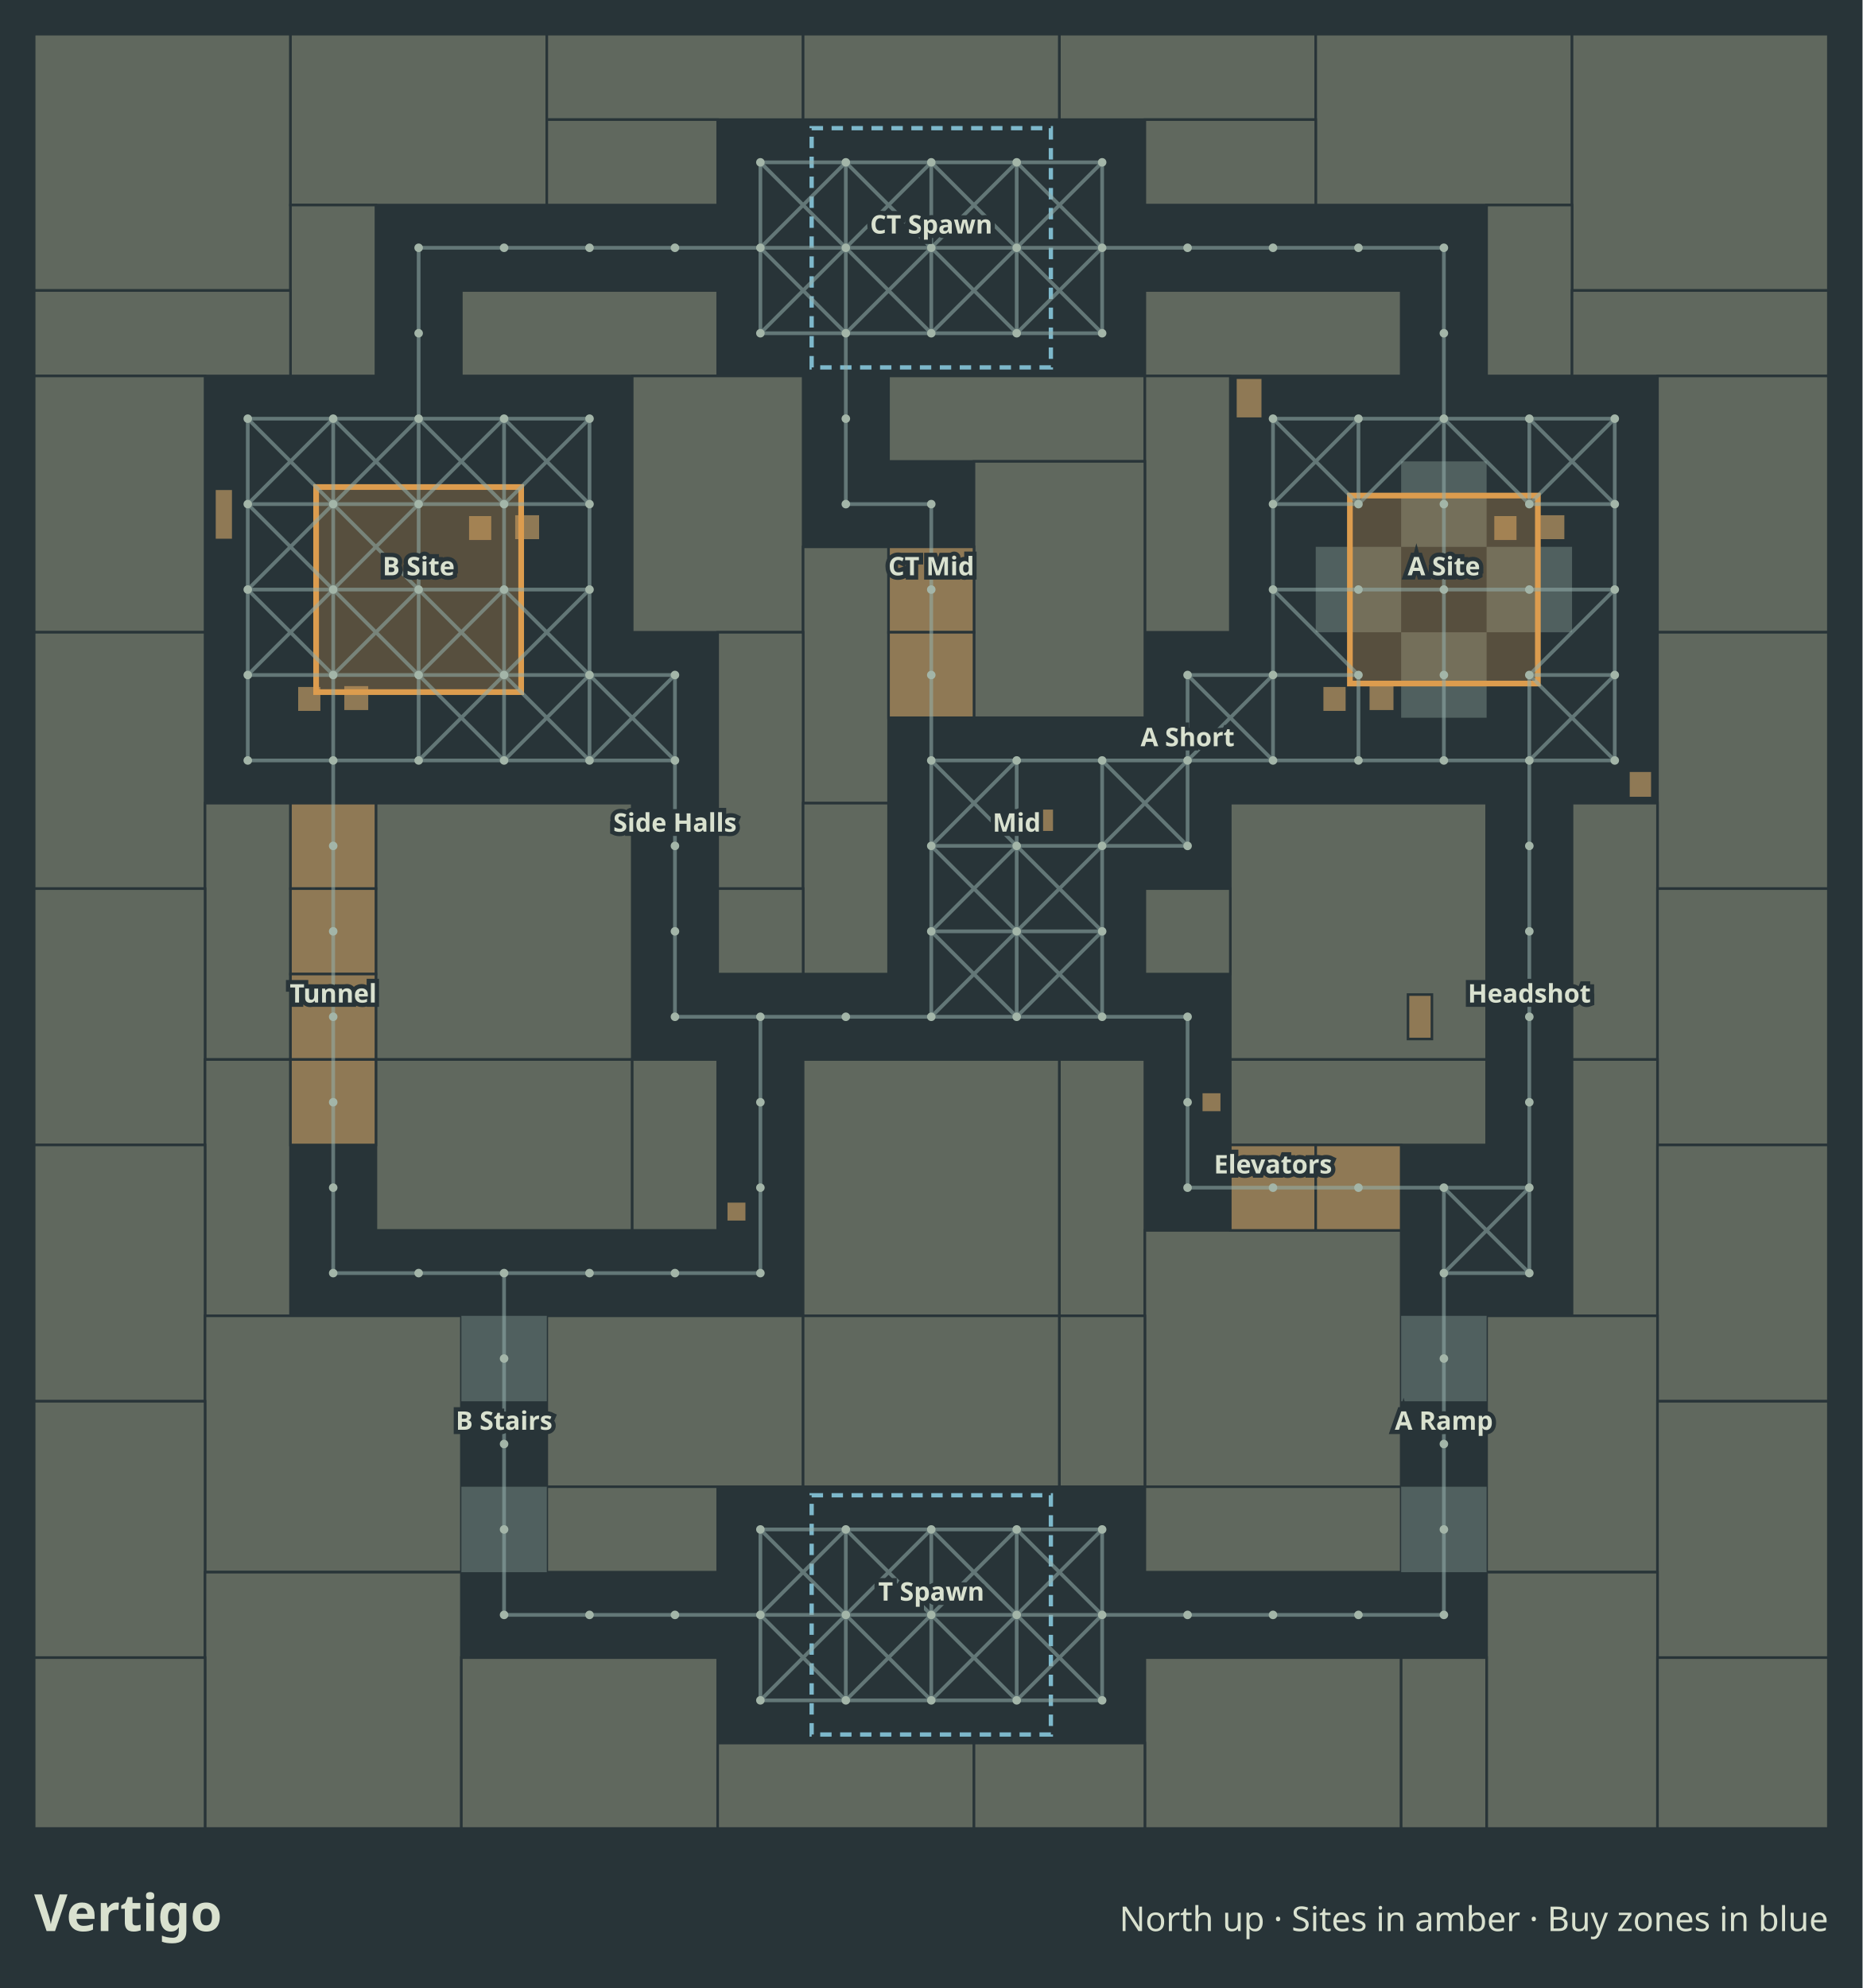
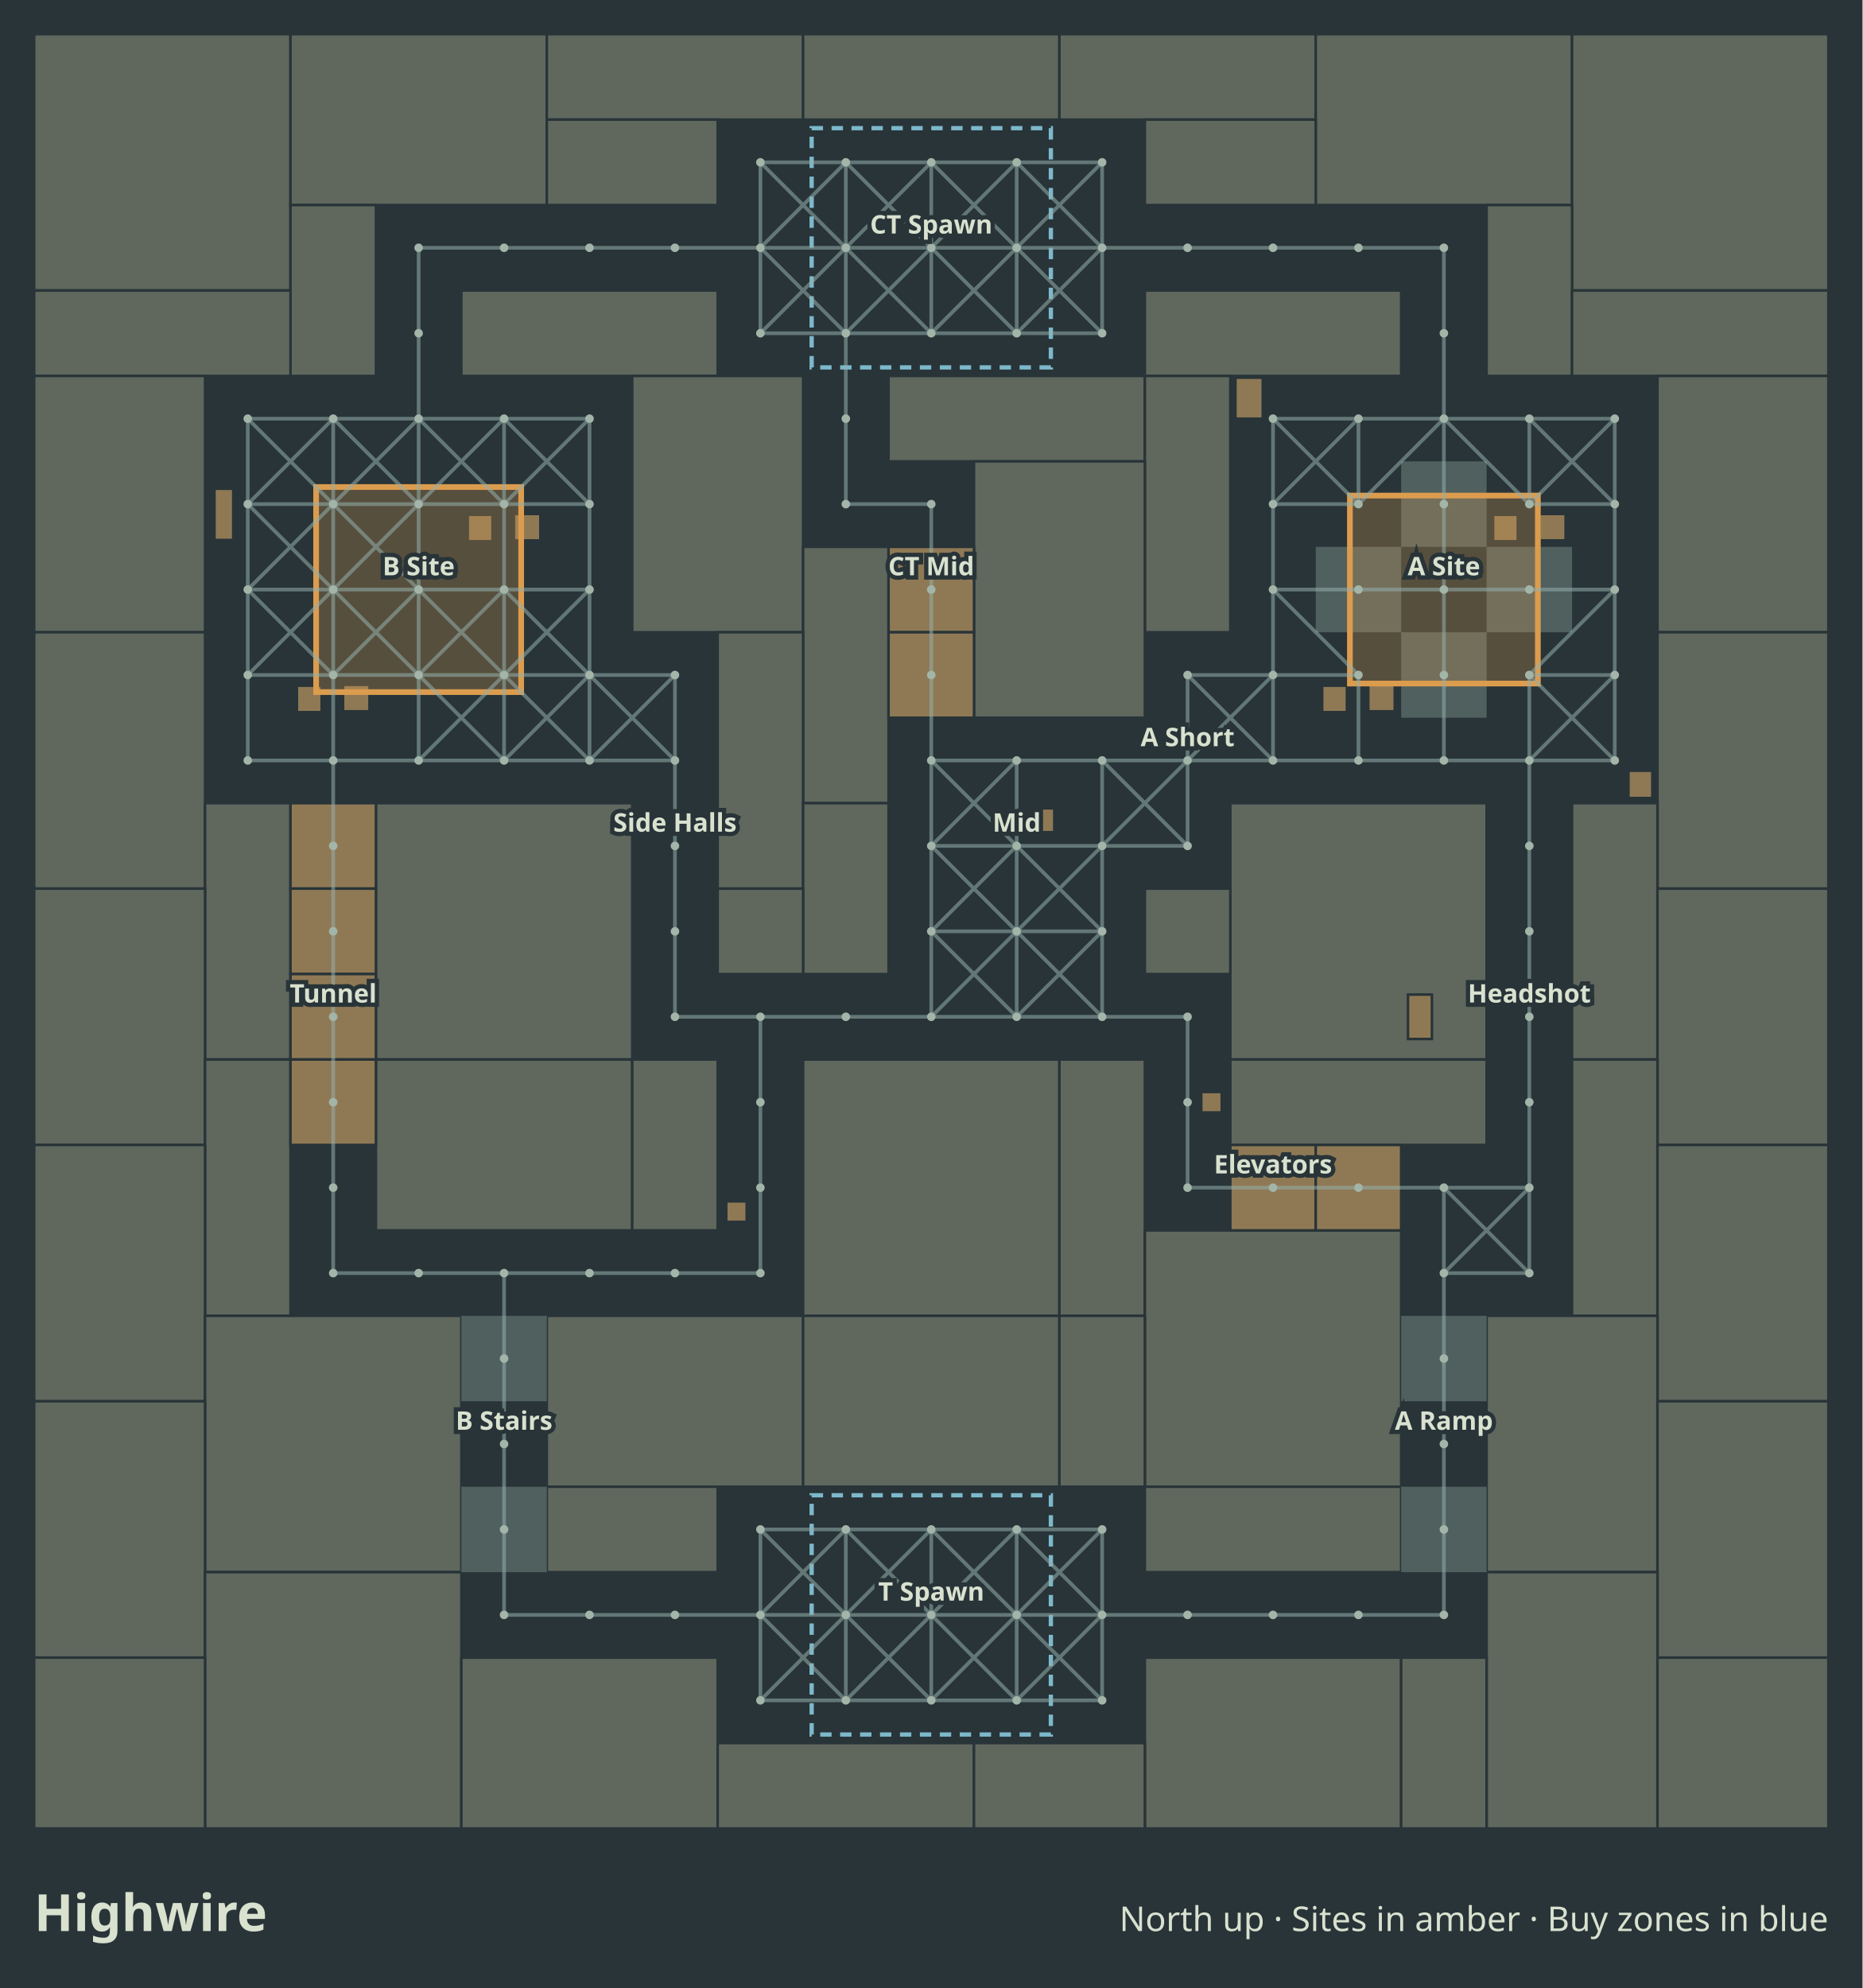
<svg xmlns="http://www.w3.org/2000/svg" viewBox="0 0 654 698" role="img" aria-labelledby="title">
  <rect width="100%" height="100%" fill="#283438" />
  <rect x="12" y="12" width="90" height="90" fill="#60685e" stroke="#283438" stroke-width=".9" />
  <rect x="102" y="12" width="90" height="60" fill="#60685e" stroke="#283438" stroke-width=".9" />
  <rect x="192" y="12" width="90" height="30" fill="#60685e" stroke="#283438" stroke-width=".9" />
  <rect x="282" y="12" width="90" height="30" fill="#60685e" stroke="#283438" stroke-width=".9" />
  <rect x="372" y="12" width="90" height="30" fill="#60685e" stroke="#283438" stroke-width=".9" />
  <rect x="462" y="12" width="90" height="60" fill="#60685e" stroke="#283438" stroke-width=".9" />
  <rect x="552" y="12" width="90" height="90" fill="#60685e" stroke="#283438" stroke-width=".9" />
  <rect x="192" y="42" width="60" height="30" fill="#60685e" stroke="#283438" stroke-width=".9" />
  <rect x="402" y="42" width="60" height="30" fill="#60685e" stroke="#283438" stroke-width=".9" />
  <rect x="102" y="72" width="30" height="60" fill="#60685e" stroke="#283438" stroke-width=".9" />
  <rect x="522" y="72" width="30" height="60" fill="#60685e" stroke="#283438" stroke-width=".9" />
  <rect x="12" y="102" width="90" height="30" fill="#60685e" stroke="#283438" stroke-width=".9" />
  <rect x="162" y="102" width="90" height="30" fill="#60685e" stroke="#283438" stroke-width=".9" />
  <rect x="402" y="102" width="90" height="30" fill="#60685e" stroke="#283438" stroke-width=".9" />
  <rect x="552" y="102" width="90" height="30" fill="#60685e" stroke="#283438" stroke-width=".9" />
  <rect x="12" y="132" width="60" height="90" fill="#60685e" stroke="#283438" stroke-width=".9" />
  <rect x="222" y="132" width="60" height="90" fill="#60685e" stroke="#283438" stroke-width=".9" />
  <rect x="312" y="132" width="90" height="30" fill="#60685e" stroke="#283438" stroke-width=".9" />
  <rect x="402" y="132" width="30" height="90" fill="#60685e" stroke="#283438" stroke-width=".9" />
  <rect x="582" y="132" width="60" height="90" fill="#60685e" stroke="#283438" stroke-width=".9" />
  <rect x="342" y="162" width="60" height="90" fill="#60685e" stroke="#283438" stroke-width=".9" />
  <rect x="282" y="192" width="30" height="90" fill="#60685e" stroke="#283438" stroke-width=".9" />
  <rect x="12" y="222" width="60" height="90" fill="#60685e" stroke="#283438" stroke-width=".9" />
  <rect x="252" y="222" width="30" height="90" fill="#60685e" stroke="#283438" stroke-width=".9" />
  <rect x="582" y="222" width="60" height="90" fill="#60685e" stroke="#283438" stroke-width=".9" />
  <rect x="72" y="282" width="30" height="90" fill="#60685e" stroke="#283438" stroke-width=".9" />
  <rect x="132" y="282" width="90" height="90" fill="#60685e" stroke="#283438" stroke-width=".9" />
  <rect x="282" y="282" width="30" height="60" fill="#60685e" stroke="#283438" stroke-width=".9" />
  <rect x="432" y="282" width="90" height="90" fill="#60685e" stroke="#283438" stroke-width=".9" />
  <rect x="552" y="282" width="30" height="90" fill="#60685e" stroke="#283438" stroke-width=".9" />
  <rect x="12" y="312" width="60" height="90" fill="#60685e" stroke="#283438" stroke-width=".9" />
  <rect x="252" y="312" width="30" height="30" fill="#60685e" stroke="#283438" stroke-width=".9" />
  <rect x="402" y="312" width="30" height="30" fill="#60685e" stroke="#283438" stroke-width=".9" />
  <rect x="582" y="312" width="60" height="90" fill="#60685e" stroke="#283438" stroke-width=".9" />
  <rect x="72" y="372" width="30" height="90" fill="#60685e" stroke="#283438" stroke-width=".9" />
  <rect x="132" y="372" width="90" height="60" fill="#60685e" stroke="#283438" stroke-width=".9" />
  <rect x="222" y="372" width="30" height="60" fill="#60685e" stroke="#283438" stroke-width=".9" />
  <rect x="282" y="372" width="90" height="90" fill="#60685e" stroke="#283438" stroke-width=".9" />
  <rect x="372" y="372" width="30" height="90" fill="#60685e" stroke="#283438" stroke-width=".9" />
  <rect x="432" y="372" width="90" height="30" fill="#60685e" stroke="#283438" stroke-width=".9" />
  <rect x="552" y="372" width="30" height="90" fill="#60685e" stroke="#283438" stroke-width=".9" />
  <rect x="12" y="402" width="60" height="90" fill="#60685e" stroke="#283438" stroke-width=".9" />
  <rect x="582" y="402" width="60" height="90" fill="#60685e" stroke="#283438" stroke-width=".9" />
  <rect x="402" y="432" width="90" height="90" fill="#60685e" stroke="#283438" stroke-width=".9" />
  <rect x="72" y="462" width="90" height="90" fill="#60685e" stroke="#283438" stroke-width=".9" />
  <rect x="192" y="462" width="90" height="60" fill="#60685e" stroke="#283438" stroke-width=".9" />
  <rect x="282" y="462" width="90" height="60" fill="#60685e" stroke="#283438" stroke-width=".9" />
  <rect x="372" y="462" width="30" height="60" fill="#60685e" stroke="#283438" stroke-width=".9" />
  <rect x="522" y="462" width="60" height="90" fill="#60685e" stroke="#283438" stroke-width=".9" />
  <rect x="12" y="492" width="60" height="90" fill="#60685e" stroke="#283438" stroke-width=".9" />
  <rect x="582" y="492" width="60" height="90" fill="#60685e" stroke="#283438" stroke-width=".9" />
  <rect x="192" y="522" width="60" height="30" fill="#60685e" stroke="#283438" stroke-width=".9" />
  <rect x="402" y="522" width="90" height="30" fill="#60685e" stroke="#283438" stroke-width=".9" />
  <rect x="72" y="552" width="90" height="90" fill="#60685e" stroke="#283438" stroke-width=".9" />
  <rect x="522" y="552" width="60" height="90" fill="#60685e" stroke="#283438" stroke-width=".9" />
  <rect x="12" y="582" width="60" height="60" fill="#60685e" stroke="#283438" stroke-width=".9" />
  <rect x="162" y="582" width="90" height="60" fill="#60685e" stroke="#283438" stroke-width=".9" />
  <rect x="402" y="582" width="90" height="60" fill="#60685e" stroke="#283438" stroke-width=".9" />
  <rect x="492" y="582" width="30" height="60" fill="#60685e" stroke="#283438" stroke-width=".9" />
  <rect x="582" y="582" width="60" height="60" fill="#60685e" stroke="#283438" stroke-width=".9" />
  <rect x="252" y="612" width="90" height="30" fill="#60685e" stroke="#283438" stroke-width=".9" />
  <rect x="342" y="612" width="60" height="30" fill="#60685e" stroke="#283438" stroke-width=".9" />
  <rect x="102" y="282" width="30" height="30" fill="#8f7955" stroke="#283438" stroke-width=".9" />
  <rect x="102" y="312" width="30" height="30" fill="#8f7955" stroke="#283438" stroke-width=".9" />
  <rect x="102" y="342" width="30" height="30" fill="#8f7955" stroke="#283438" stroke-width=".9" />
  <rect x="102" y="372" width="30" height="30" fill="#8f7955" stroke="#283438" stroke-width=".9" />
  <rect x="432" y="402" width="30" height="30" fill="#8f7955" stroke="#283438" stroke-width=".9" />
  <rect x="462" y="402" width="30" height="30" fill="#8f7955" stroke="#283438" stroke-width=".9" />
  <rect x="312" y="192" width="30" height="30" fill="#8f7955" stroke="#283438" stroke-width=".9" />
  <rect x="312" y="222" width="30" height="30" fill="#8f7955" stroke="#283438" stroke-width=".9" />
  <rect x="480.45" y="240.45" width="9.3" height="9.3" fill="#8f7955" stroke="#283438" stroke-width=".9" />
  <rect x="464.25" y="240.75" width="8.7" height="9.3" fill="#8f7955" stroke="#283438" stroke-width=".9" />
  <rect x="540.45" y="180.45" width="9.3" height="9.3" fill="#8f7955" stroke="#283438" stroke-width=".9" />
  <rect x="524.25" y="180.75" width="8.7" height="9.3" fill="#8f7955" stroke="#283438" stroke-width=".9" />
  <rect x="571.8" y="270.6" width="8.4" height="9.6" fill="#8f7955" stroke="#283438" stroke-width=".9" />
  <rect x="433.8" y="132.6" width="9.6" height="14.4" fill="#8f7955" stroke="#283438" stroke-width=".9" />
  <rect x="120.45" y="240.45" width="9.3" height="9.3" fill="#8f7955" stroke="#283438" stroke-width=".9" />
  <rect x="104.25" y="240.75" width="8.7" height="9.3" fill="#8f7955" stroke="#283438" stroke-width=".9" />
  <rect x="180.45" y="180.45" width="9.3" height="9.3" fill="#8f7955" stroke="#283438" stroke-width=".9" />
  <rect x="164.25" y="180.75" width="8.7" height="9.3" fill="#8f7955" stroke="#283438" stroke-width=".9" />
  <rect x="75.3" y="171.6" width="6.6" height="18" fill="#8f7955" stroke="#283438" stroke-width=".9" />
  <rect x="361.8" y="283.8" width="8.4" height="8.4" fill="#8f7955" stroke="#283438" stroke-width=".9" />
  <rect x="255" y="421.8" width="7.2" height="7.2" fill="#8f7955" stroke="#283438" stroke-width=".9" />
  <rect x="421.8" y="383.4" width="7.2" height="7.2" fill="#8f7955" stroke="#283438" stroke-width=".9" />
  <rect x="494.4" y="349.2" width="8.4" height="15.6" fill="#8f7955" stroke="#283438" stroke-width=".9" />
  <rect x="492" y="222" width="30" height="30" fill="#50605f" />
  <rect x="492" y="162" width="30" height="30" fill="#50605f" />
  <rect x="522" y="192" width="30" height="30" fill="#50605f" />
  <rect x="462" y="192" width="30" height="30" fill="#50605f" />
  <rect x="492" y="522" width="30" height="30" fill="#50605f" />
  <rect x="492" y="462" width="30" height="30" fill="#50605f" />
  <rect x="162" y="522" width="30" height="30" fill="#50605f" />
  <rect x="162" y="462" width="30" height="30" fill="#50605f" />
  <rect x="474" y="174" width="66" height="66" fill="#dc9c4e" fill-opacity=".26" stroke="#dc9c4e" stroke-width="2" />
  <rect x="111" y="171" width="72" height="72" fill="#dc9c4e" fill-opacity=".26" stroke="#dc9c4e" stroke-width="2" />
  <rect x="285" y="45" width="84" height="84" fill="none" stroke="#7db8cb" stroke-width="1.5" stroke-dasharray="4 3" />
  <rect x="285" y="525" width="84" height="84" fill="none" stroke="#7db8cb" stroke-width="1.5" stroke-dasharray="4 3" />
  <path d="M267 57L297 57M267 57L267 87M267 57L297 87M297 57L327 57M297 57L297 87M297 57L267 87M297 57L327 87M327 57L357 57M327 57L327 87M327 57L297 87M327 57L357 87M357 57L387 57M357 57L357 87M357 57L327 87M357 57L387 87M387 57L387 87M387 57L357 87M147 87L177 87M147 87L147 117M177 87L207 87M207 87L237 87M237 87L267 87M267 87L297 87M267 87L267 117M267 87L297 117M297 87L327 87M297 87L297 117M297 87L267 117M297 87L327 117M327 87L357 87M327 87L327 117M327 87L297 117M327 87L357 117M357 87L387 87M357 87L357 117M357 87L327 117M357 87L387 117M387 87L417 87M387 87L387 117M387 87L357 117M417 87L447 87M447 87L477 87M477 87L507 87M507 87L507 117M147 117L147 147M267 117L297 117M297 117L327 117M297 117L297 147M327 117L357 117M357 117L387 117M507 117L507 147M87 147L117 147M87 147L87 177M87 147L117 177M117 147L147 147M117 147L117 177M117 147L87 177M117 147L147 177M147 147L177 147M147 147L147 177M147 147L117 177M147 147L177 177M177 147L207 147M177 147L177 177M177 147L147 177M177 147L207 177M207 147L207 177M207 147L177 177M297 147L297 177M447 147L477 147M447 147L447 177M447 147L477 177M477 147L507 147M477 147L477 177M477 147L447 177M507 147L537 147M507 147L507 177M507 147L477 177M507 147L537 177M537 147L567 147M537 147L537 177M537 147L567 177M567 147L567 177M567 147L537 177M87 177L117 177M87 177L87 207M87 177L117 207M117 177L147 177M117 177L117 207M117 177L87 207M117 177L147 207M147 177L177 177M147 177L147 207M147 177L117 207M177 177L207 177M177 177L177 207M207 177L207 207M297 177L327 177M327 177L327 207M447 177L477 177M447 177L447 207M507 177L507 207M537 177L567 177M567 177L567 207M87 207L117 207M87 207L87 237M87 207L117 237M117 207L147 207M117 207L117 237M117 207L87 237M117 207L147 237M147 207L177 207M147 207L147 237M147 207L117 237M147 207L177 237M177 207L207 207M177 207L177 237M177 207L147 237M177 207L207 237M207 207L207 237M207 207L177 237M327 207L327 237M447 207L477 207M447 207L447 237M447 207L477 237M477 207L507 207M507 207L537 207M507 207L507 237M537 207L567 207M567 207L567 237M567 207L537 237M87 237L117 237M87 237L87 267M117 237L147 237M117 237L117 267M147 237L177 237M147 237L147 267M147 237L177 267M177 237L207 237M177 237L177 267M177 237L147 267M177 237L207 267M207 237L237 237M207 237L207 267M207 237L177 267M207 237L237 267M237 237L237 267M237 237L207 267M327 237L327 267M417 237L447 237M417 237L417 267M417 237L447 267M447 237L477 237M447 237L447 267M447 237L417 267M477 237L477 267M507 237L507 267M537 237L567 237M537 237L537 267M537 237L567 267M567 237L567 267M567 237L537 267M87 267L117 267M117 267L147 267M117 267L117 297M147 267L177 267M177 267L207 267M207 267L237 267M237 267L237 297M327 267L357 267M327 267L327 297M327 267L357 297M357 267L387 267M357 267L357 297M357 267L327 297M387 267L417 267M387 267L387 297M387 267L417 297M417 267L447 267M417 267L417 297M417 267L387 297M447 267L477 267M477 267L507 267M507 267L537 267M537 267L567 267M537 267L537 297M117 297L117 327M237 297L237 327M327 297L357 297M327 297L327 327M327 297L357 327M357 297L387 297M357 297L357 327M357 297L327 327M357 297L387 327M387 297L417 297M387 297L387 327M387 297L357 327M537 297L537 327M117 327L117 357M237 327L237 357M327 327L357 327M327 327L327 357M327 327L357 357M357 327L387 327M357 327L357 357M357 327L327 357M357 327L387 357M387 327L387 357M387 327L357 357M537 327L537 357M117 357L117 387M237 357L267 357M267 357L297 357M267 357L267 387M297 357L327 357M327 357L357 357M357 357L387 357M387 357L417 357M417 357L417 387M537 357L537 387M117 387L117 417M267 387L267 417M417 387L417 417M537 387L537 417M117 417L117 447M267 417L267 447M417 417L447 417M447 417L477 417M477 417L507 417M507 417L537 417M507 417L507 447M507 417L537 447M537 417L537 447M537 417L507 447M117 447L147 447M147 447L177 447M177 447L207 447M177 447L177 477M207 447L237 447M237 447L267 447M507 447L537 447M507 447L507 477M177 477L177 507M507 477L507 507M177 507L177 537M507 507L507 537M177 537L177 567M267 537L297 537M267 537L267 567M267 537L297 567M297 537L327 537M297 537L297 567M297 537L267 567M297 537L327 567M327 537L357 537M327 537L327 567M327 537L297 567M327 537L357 567M357 537L387 537M357 537L357 567M357 537L327 567M357 537L387 567M387 537L387 567M387 537L357 567M507 537L507 567M177 567L207 567M207 567L237 567M237 567L267 567M267 567L297 567M267 567L267 597M267 567L297 597M297 567L327 567M297 567L297 597M297 567L267 597M297 567L327 597M327 567L357 567M327 567L327 597M327 567L297 597M327 567L357 597M357 567L387 567M357 567L357 597M357 567L327 597M357 567L387 597M387 567L417 567M387 567L387 597M387 567L357 597M417 567L447 567M447 567L477 567M477 567L507 567M267 597L297 597M297 597L327 597M327 597L357 597M357 597L387 597" stroke="#94aeac" stroke-opacity=".55" fill="none" stroke-width="1.3" />
  <circle cx="267" cy="57" r="1.5" fill="#a3b5a8" />
  <circle cx="297" cy="57" r="1.5" fill="#a3b5a8" />
  <circle cx="327" cy="57" r="1.5" fill="#a3b5a8" />
  <circle cx="357" cy="57" r="1.5" fill="#a3b5a8" />
  <circle cx="387" cy="57" r="1.5" fill="#a3b5a8" />
  <circle cx="147" cy="87" r="1.5" fill="#a3b5a8" />
  <circle cx="177" cy="87" r="1.5" fill="#a3b5a8" />
  <circle cx="207" cy="87" r="1.5" fill="#a3b5a8" />
  <circle cx="237" cy="87" r="1.5" fill="#a3b5a8" />
  <circle cx="267" cy="87" r="1.5" fill="#a3b5a8" />
  <circle cx="297" cy="87" r="1.5" fill="#a3b5a8" />
  <circle cx="327" cy="87" r="1.5" fill="#a3b5a8" />
  <circle cx="357" cy="87" r="1.5" fill="#a3b5a8" />
  <circle cx="387" cy="87" r="1.5" fill="#a3b5a8" />
  <circle cx="417" cy="87" r="1.5" fill="#a3b5a8" />
  <circle cx="447" cy="87" r="1.5" fill="#a3b5a8" />
  <circle cx="477" cy="87" r="1.5" fill="#a3b5a8" />
  <circle cx="507" cy="87" r="1.5" fill="#a3b5a8" />
  <circle cx="147" cy="117" r="1.5" fill="#a3b5a8" />
  <circle cx="267" cy="117" r="1.5" fill="#a3b5a8" />
  <circle cx="297" cy="117" r="1.5" fill="#a3b5a8" />
  <circle cx="327" cy="117" r="1.5" fill="#a3b5a8" />
  <circle cx="357" cy="117" r="1.5" fill="#a3b5a8" />
  <circle cx="387" cy="117" r="1.5" fill="#a3b5a8" />
  <circle cx="507" cy="117" r="1.5" fill="#a3b5a8" />
  <circle cx="87" cy="147" r="1.5" fill="#a3b5a8" />
  <circle cx="117" cy="147" r="1.5" fill="#a3b5a8" />
  <circle cx="147" cy="147" r="1.5" fill="#a3b5a8" />
  <circle cx="177" cy="147" r="1.5" fill="#a3b5a8" />
  <circle cx="207" cy="147" r="1.5" fill="#a3b5a8" />
  <circle cx="297" cy="147" r="1.5" fill="#a3b5a8" />
  <circle cx="447" cy="147" r="1.5" fill="#a3b5a8" />
  <circle cx="477" cy="147" r="1.5" fill="#a3b5a8" />
  <circle cx="507" cy="147" r="1.5" fill="#a3b5a8" />
  <circle cx="537" cy="147" r="1.5" fill="#a3b5a8" />
  <circle cx="567" cy="147" r="1.5" fill="#a3b5a8" />
  <circle cx="87" cy="177" r="1.5" fill="#a3b5a8" />
  <circle cx="117" cy="177" r="1.5" fill="#a3b5a8" />
  <circle cx="147" cy="177" r="1.5" fill="#a3b5a8" />
  <circle cx="177" cy="177" r="1.5" fill="#a3b5a8" />
  <circle cx="207" cy="177" r="1.5" fill="#a3b5a8" />
  <circle cx="297" cy="177" r="1.5" fill="#a3b5a8" />
  <circle cx="327" cy="177" r="1.5" fill="#a3b5a8" />
  <circle cx="447" cy="177" r="1.5" fill="#a3b5a8" />
  <circle cx="477" cy="177" r="1.5" fill="#a3b5a8" />
  <circle cx="507" cy="177" r="1.5" fill="#a3b5a8" />
  <circle cx="537" cy="177" r="1.5" fill="#a3b5a8" />
  <circle cx="567" cy="177" r="1.5" fill="#a3b5a8" />
  <circle cx="87" cy="207" r="1.5" fill="#a3b5a8" />
  <circle cx="117" cy="207" r="1.5" fill="#a3b5a8" />
  <circle cx="147" cy="207" r="1.5" fill="#a3b5a8" />
  <circle cx="177" cy="207" r="1.5" fill="#a3b5a8" />
  <circle cx="207" cy="207" r="1.5" fill="#a3b5a8" />
  <circle cx="327" cy="207" r="1.5" fill="#a3b5a8" />
  <circle cx="447" cy="207" r="1.5" fill="#a3b5a8" />
  <circle cx="477" cy="207" r="1.5" fill="#a3b5a8" />
  <circle cx="507" cy="207" r="1.5" fill="#a3b5a8" />
  <circle cx="537" cy="207" r="1.5" fill="#a3b5a8" />
  <circle cx="567" cy="207" r="1.5" fill="#a3b5a8" />
  <circle cx="87" cy="237" r="1.5" fill="#a3b5a8" />
  <circle cx="117" cy="237" r="1.5" fill="#a3b5a8" />
  <circle cx="147" cy="237" r="1.5" fill="#a3b5a8" />
  <circle cx="177" cy="237" r="1.5" fill="#a3b5a8" />
  <circle cx="207" cy="237" r="1.5" fill="#a3b5a8" />
  <circle cx="237" cy="237" r="1.5" fill="#a3b5a8" />
  <circle cx="327" cy="237" r="1.5" fill="#a3b5a8" />
  <circle cx="417" cy="237" r="1.5" fill="#a3b5a8" />
  <circle cx="447" cy="237" r="1.5" fill="#a3b5a8" />
  <circle cx="477" cy="237" r="1.5" fill="#a3b5a8" />
  <circle cx="507" cy="237" r="1.5" fill="#a3b5a8" />
  <circle cx="537" cy="237" r="1.5" fill="#a3b5a8" />
  <circle cx="567" cy="237" r="1.5" fill="#a3b5a8" />
  <circle cx="87" cy="267" r="1.5" fill="#a3b5a8" />
  <circle cx="117" cy="267" r="1.5" fill="#a3b5a8" />
  <circle cx="147" cy="267" r="1.5" fill="#a3b5a8" />
  <circle cx="177" cy="267" r="1.5" fill="#a3b5a8" />
  <circle cx="207" cy="267" r="1.5" fill="#a3b5a8" />
  <circle cx="237" cy="267" r="1.5" fill="#a3b5a8" />
  <circle cx="327" cy="267" r="1.5" fill="#a3b5a8" />
  <circle cx="357" cy="267" r="1.5" fill="#a3b5a8" />
  <circle cx="387" cy="267" r="1.5" fill="#a3b5a8" />
  <circle cx="417" cy="267" r="1.5" fill="#a3b5a8" />
  <circle cx="447" cy="267" r="1.5" fill="#a3b5a8" />
  <circle cx="477" cy="267" r="1.5" fill="#a3b5a8" />
  <circle cx="507" cy="267" r="1.5" fill="#a3b5a8" />
  <circle cx="537" cy="267" r="1.5" fill="#a3b5a8" />
  <circle cx="567" cy="267" r="1.5" fill="#a3b5a8" />
  <circle cx="117" cy="297" r="1.5" fill="#a3b5a8" />
  <circle cx="237" cy="297" r="1.5" fill="#a3b5a8" />
  <circle cx="327" cy="297" r="1.5" fill="#a3b5a8" />
  <circle cx="357" cy="297" r="1.5" fill="#a3b5a8" />
  <circle cx="387" cy="297" r="1.5" fill="#a3b5a8" />
  <circle cx="417" cy="297" r="1.5" fill="#a3b5a8" />
  <circle cx="537" cy="297" r="1.5" fill="#a3b5a8" />
  <circle cx="117" cy="327" r="1.5" fill="#a3b5a8" />
  <circle cx="237" cy="327" r="1.5" fill="#a3b5a8" />
  <circle cx="327" cy="327" r="1.5" fill="#a3b5a8" />
  <circle cx="357" cy="327" r="1.5" fill="#a3b5a8" />
  <circle cx="387" cy="327" r="1.5" fill="#a3b5a8" />
  <circle cx="537" cy="327" r="1.5" fill="#a3b5a8" />
  <circle cx="117" cy="357" r="1.5" fill="#a3b5a8" />
  <circle cx="237" cy="357" r="1.5" fill="#a3b5a8" />
  <circle cx="267" cy="357" r="1.5" fill="#a3b5a8" />
  <circle cx="297" cy="357" r="1.5" fill="#a3b5a8" />
  <circle cx="327" cy="357" r="1.5" fill="#a3b5a8" />
  <circle cx="357" cy="357" r="1.5" fill="#a3b5a8" />
  <circle cx="387" cy="357" r="1.5" fill="#a3b5a8" />
  <circle cx="417" cy="357" r="1.5" fill="#a3b5a8" />
  <circle cx="537" cy="357" r="1.5" fill="#a3b5a8" />
  <circle cx="117" cy="387" r="1.5" fill="#a3b5a8" />
  <circle cx="267" cy="387" r="1.5" fill="#a3b5a8" />
  <circle cx="417" cy="387" r="1.5" fill="#a3b5a8" />
  <circle cx="537" cy="387" r="1.5" fill="#a3b5a8" />
  <circle cx="117" cy="417" r="1.5" fill="#a3b5a8" />
  <circle cx="267" cy="417" r="1.5" fill="#a3b5a8" />
  <circle cx="417" cy="417" r="1.5" fill="#a3b5a8" />
  <circle cx="447" cy="417" r="1.5" fill="#a3b5a8" />
  <circle cx="477" cy="417" r="1.5" fill="#a3b5a8" />
  <circle cx="507" cy="417" r="1.5" fill="#a3b5a8" />
  <circle cx="537" cy="417" r="1.5" fill="#a3b5a8" />
  <circle cx="117" cy="447" r="1.5" fill="#a3b5a8" />
  <circle cx="147" cy="447" r="1.5" fill="#a3b5a8" />
  <circle cx="177" cy="447" r="1.5" fill="#a3b5a8" />
  <circle cx="207" cy="447" r="1.5" fill="#a3b5a8" />
  <circle cx="237" cy="447" r="1.5" fill="#a3b5a8" />
  <circle cx="267" cy="447" r="1.5" fill="#a3b5a8" />
  <circle cx="507" cy="447" r="1.5" fill="#a3b5a8" />
  <circle cx="537" cy="447" r="1.5" fill="#a3b5a8" />
  <circle cx="177" cy="477" r="1.5" fill="#a3b5a8" />
  <circle cx="507" cy="477" r="1.5" fill="#a3b5a8" />
  <circle cx="177" cy="507" r="1.5" fill="#a3b5a8" />
  <circle cx="507" cy="507" r="1.5" fill="#a3b5a8" />
  <circle cx="177" cy="537" r="1.5" fill="#a3b5a8" />
  <circle cx="267" cy="537" r="1.5" fill="#a3b5a8" />
  <circle cx="297" cy="537" r="1.5" fill="#a3b5a8" />
  <circle cx="327" cy="537" r="1.5" fill="#a3b5a8" />
  <circle cx="357" cy="537" r="1.5" fill="#a3b5a8" />
  <circle cx="387" cy="537" r="1.5" fill="#a3b5a8" />
  <circle cx="507" cy="537" r="1.5" fill="#a3b5a8" />
  <circle cx="177" cy="567" r="1.5" fill="#a3b5a8" />
  <circle cx="207" cy="567" r="1.5" fill="#a3b5a8" />
  <circle cx="237" cy="567" r="1.5" fill="#a3b5a8" />
  <circle cx="267" cy="567" r="1.5" fill="#a3b5a8" />
  <circle cx="297" cy="567" r="1.5" fill="#a3b5a8" />
  <circle cx="327" cy="567" r="1.5" fill="#a3b5a8" />
  <circle cx="357" cy="567" r="1.5" fill="#a3b5a8" />
  <circle cx="387" cy="567" r="1.5" fill="#a3b5a8" />
  <circle cx="417" cy="567" r="1.5" fill="#a3b5a8" />
  <circle cx="447" cy="567" r="1.5" fill="#a3b5a8" />
  <circle cx="477" cy="567" r="1.5" fill="#a3b5a8" />
  <circle cx="507" cy="567" r="1.5" fill="#a3b5a8" />
  <circle cx="267" cy="597" r="1.5" fill="#a3b5a8" />
  <circle cx="297" cy="597" r="1.5" fill="#a3b5a8" />
  <circle cx="327" cy="597" r="1.5" fill="#a3b5a8" />
  <circle cx="357" cy="597" r="1.5" fill="#a3b5a8" />
  <circle cx="387" cy="597" r="1.5" fill="#a3b5a8" />
  <text x="507" y="502" fill="#d9e1cf" stroke="#283438" stroke-width="3" paint-order="stroke" text-anchor="middle" font-family="system-ui,sans-serif" font-weight="600" font-size="9">A Ramp</text>
  <text x="177" y="502" fill="#d9e1cf" stroke="#283438" stroke-width="3" paint-order="stroke" text-anchor="middle" font-family="system-ui,sans-serif" font-weight="600" font-size="9">B Stairs</text>
  <text x="357" y="292" fill="#d9e1cf" stroke="#283438" stroke-width="3" paint-order="stroke" text-anchor="middle" font-family="system-ui,sans-serif" font-weight="600" font-size="9">Mid</text>
  <text x="447" y="412" fill="#d9e1cf" stroke="#283438" stroke-width="3" paint-order="stroke" text-anchor="middle" font-family="system-ui,sans-serif" font-weight="600" font-size="9">Elevators</text>
  <text x="417" y="262" fill="#d9e1cf" stroke="#283438" stroke-width="3" paint-order="stroke" text-anchor="middle" font-family="system-ui,sans-serif" font-weight="600" font-size="9">A Short</text>
  <text x="237" y="292" fill="#d9e1cf" stroke="#283438" stroke-width="3" paint-order="stroke" text-anchor="middle" font-family="system-ui,sans-serif" font-weight="600" font-size="9">Side Halls</text>
  <text x="117" y="352" fill="#d9e1cf" stroke="#283438" stroke-width="3" paint-order="stroke" text-anchor="middle" font-family="system-ui,sans-serif" font-weight="600" font-size="9">Tunnel</text>
  <text x="327" y="202" fill="#d9e1cf" stroke="#283438" stroke-width="3" paint-order="stroke" text-anchor="middle" font-family="system-ui,sans-serif" font-weight="600" font-size="9">CT Mid</text>
  <text x="537" y="352" fill="#d9e1cf" stroke="#283438" stroke-width="3" paint-order="stroke" text-anchor="middle" font-family="system-ui,sans-serif" font-weight="600" font-size="9">Headshot</text>
  <text x="507" y="202" fill="#d9e1cf" stroke="#283438" stroke-width="3" paint-order="stroke" text-anchor="middle" font-family="system-ui,sans-serif" font-weight="600" font-size="9">A Site</text>
  <text x="147" y="202" fill="#d9e1cf" stroke="#283438" stroke-width="3" paint-order="stroke" text-anchor="middle" font-family="system-ui,sans-serif" font-weight="600" font-size="9">B Site</text>
  <text x="327" y="562" fill="#d9e1cf" stroke="#283438" stroke-width="3" paint-order="stroke" text-anchor="middle" font-family="system-ui,sans-serif" font-weight="600" font-size="9">T Spawn</text>
  <text x="327" y="82" fill="#d9e1cf" stroke="#283438" stroke-width="3" paint-order="stroke" text-anchor="middle" font-family="system-ui,sans-serif" font-weight="600" font-size="9">CT Spawn</text>
-   <text x="12" y="678" font-family="system-ui,sans-serif" font-size="18" font-weight="700" fill="#d9e1cf">Vertigo</text>
+   <text x="12" y="678" font-family="system-ui,sans-serif" font-size="18" font-weight="700" fill="#d9e1cf">Highwire</text>
  <text x="642" y="678" font-family="system-ui,sans-serif" text-anchor="end" fill="#d9e1cf" font-size="12">North up · Sites in amber · Buy zones in blue</text>
</svg>
